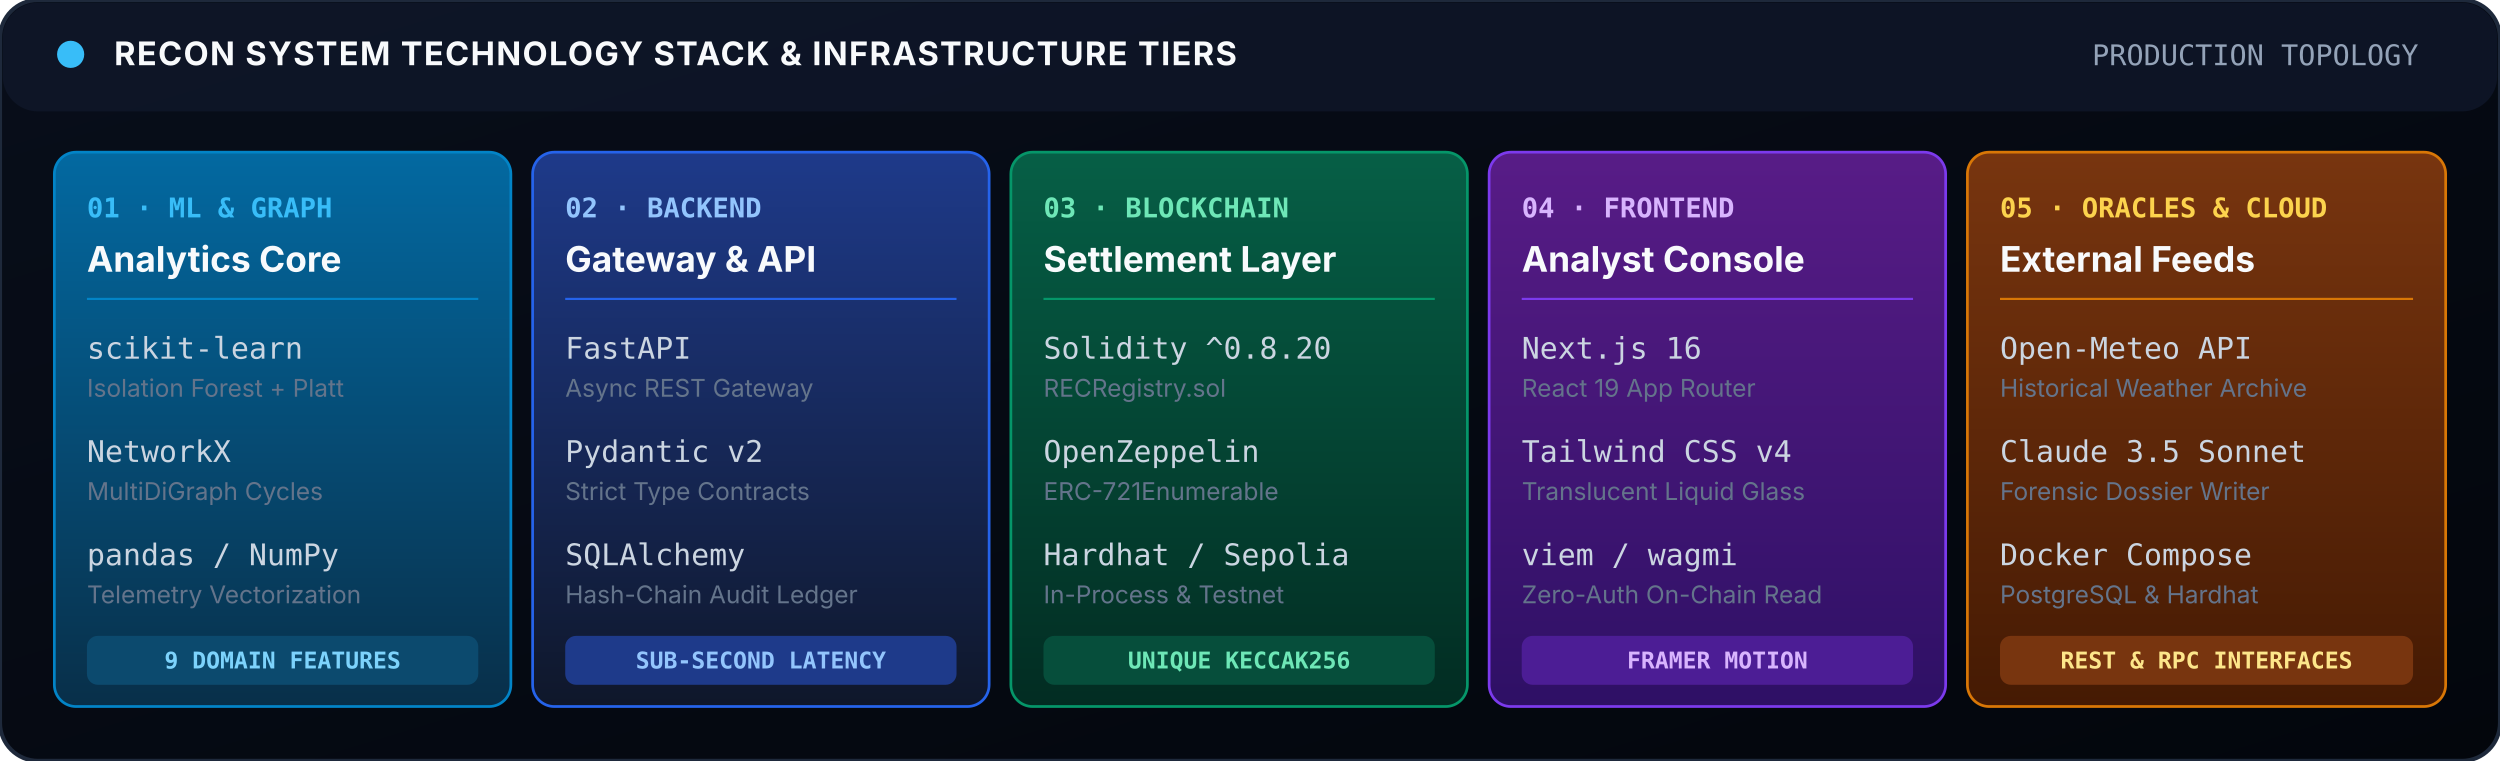
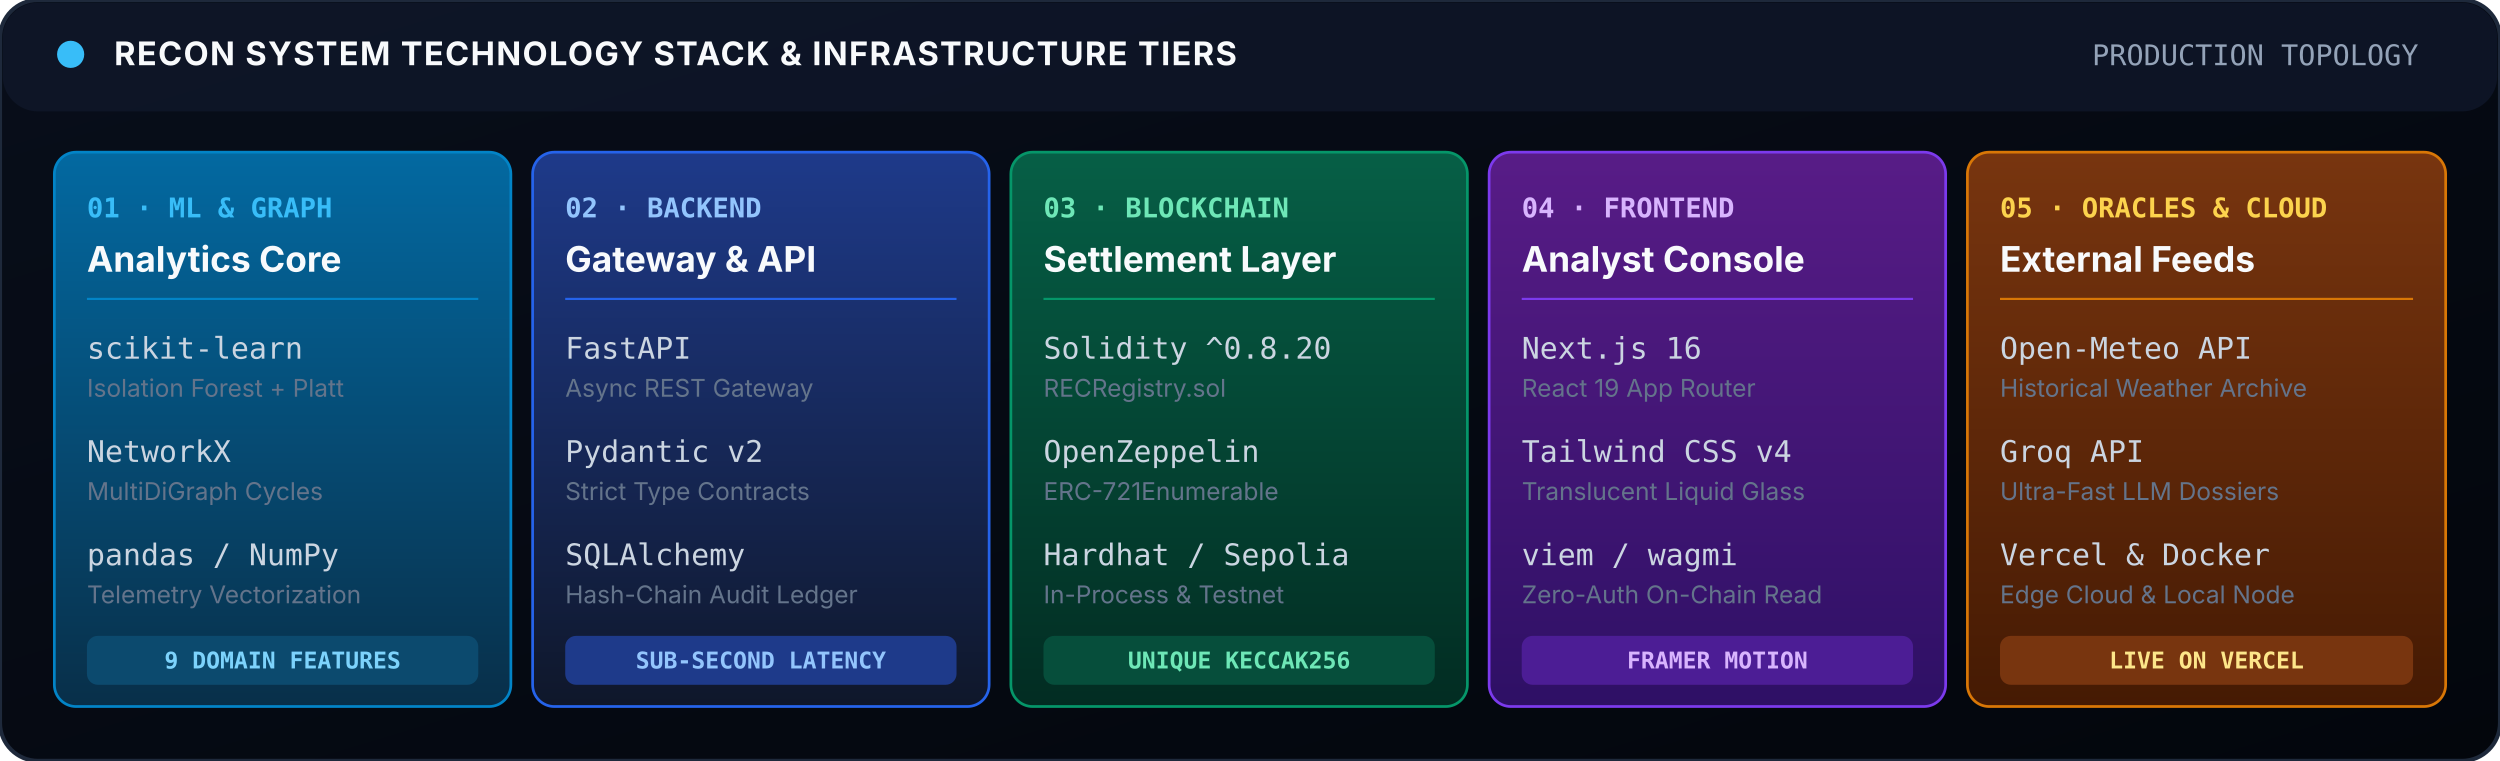
<svg xmlns="http://www.w3.org/2000/svg" viewBox="0 0 920 280" width="100%" height="100%">
  <defs>
    <linearGradient id="tsBg" x1="0%" y1="0%" x2="100%" y2="100%">
      <stop offset="0%" stop-color="#080e1a" />
      <stop offset="100%" stop-color="#03060c" />
    </linearGradient>
    <linearGradient id="gBlue" x1="0%" y1="0%" x2="0%" y2="100%">
      <stop offset="0%" stop-color="#1e3a8a" />
      <stop offset="100%" stop-color="#0f172a" />
    </linearGradient>
    <linearGradient id="gCyan" x1="0%" y1="0%" x2="0%" y2="100%">
      <stop offset="0%" stop-color="#0369a1" />
      <stop offset="100%" stop-color="#082f49" />
    </linearGradient>
    <linearGradient id="gEmerald" x1="0%" y1="0%" x2="0%" y2="100%">
      <stop offset="0%" stop-color="#065f46" />
      <stop offset="100%" stop-color="#022c22" />
    </linearGradient>
    <linearGradient id="gPurple" x1="0%" y1="0%" x2="0%" y2="100%">
      <stop offset="0%" stop-color="#581c87" />
      <stop offset="100%" stop-color="#2e1065" />
    </linearGradient>
    <linearGradient id="gAmber" x1="0%" y1="0%" x2="0%" y2="100%">
      <stop offset="0%" stop-color="#78350f" />
      <stop offset="100%" stop-color="#451a03" />
    </linearGradient>
  </defs>
  <style>
    .mono { font-family: 'JetBrains Mono', 'SFMono-Regular', Consolas, monospace; }
    .sans { font-family: -apple-system, BlinkMacSystemFont, 'Segoe UI', Inter, Roboto, sans-serif; }
  </style>
  <rect width="920" height="280" rx="14" fill="url(#tsBg)" stroke="#1e293b" stroke-width="1.5" />
  <rect x="1" y="1" width="918" height="40" rx="13" fill="#0f172a" fill-opacity="0.8" />
  <circle cx="26" cy="20" r="5" fill="#38bdf8" />
  <text x="42" y="24" fill="#f8fafc" font-size="12" font-weight="700" class="sans" letter-spacing="0.5">RECON SYSTEM TECHNOLOGY STACK &amp; INFRASTRUCTURE TIERS</text>
  <text x="890" y="24" fill="#94a3b8" font-size="10.5" class="mono" text-anchor="end">PRODUCTION TOPOLOGY</text>
  <g transform="translate(20, 56)">
    <rect width="168" height="204" rx="8" fill="url(#gCyan)" stroke="#0284c7" stroke-width="1" />
    <text x="12" y="24" fill="#38bdf8" font-size="10" font-weight="700" class="mono">01 · ML &amp; GRAPH</text>
    <text x="12" y="44" fill="#f8fafc" font-size="13" font-weight="700" class="sans">Analytics Core</text>
    <line x1="12" y1="54" x2="156" y2="54" stroke="#0284c7" stroke-width="0.8" />
    <text x="12" y="76" fill="#cbd5e1" font-size="11" class="mono">scikit-learn</text>
    <text x="12" y="90" fill="#64748b" font-size="9" class="sans">Isolation Forest + Platt</text>
    <text x="12" y="114" fill="#cbd5e1" font-size="11" class="mono">NetworkX</text>
    <text x="12" y="128" fill="#64748b" font-size="9" class="sans">MultiDiGraph Cycles</text>
    <text x="12" y="152" fill="#cbd5e1" font-size="11" class="mono">pandas / NumPy</text>
    <text x="12" y="166" fill="#64748b" font-size="9" class="sans">Telemetry Vectorization</text>
    <rect x="12" y="178" width="144" height="18" rx="4" fill="#0c4a6e" />
    <text x="84" y="190" fill="#7dd3fc" font-size="8.5" font-weight="700" class="mono" text-anchor="middle">9 DOMAIN FEATURES</text>
  </g>
  <g transform="translate(196, 56)">
    <rect width="168" height="204" rx="8" fill="url(#gBlue)" stroke="#2563eb" stroke-width="1" />
    <text x="12" y="24" fill="#93c5fd" font-size="10" font-weight="700" class="mono">02 · BACKEND</text>
    <text x="12" y="44" fill="#f8fafc" font-size="13" font-weight="700" class="sans">Gateway &amp; API</text>
    <line x1="12" y1="54" x2="156" y2="54" stroke="#2563eb" stroke-width="0.8" />
    <text x="12" y="76" fill="#cbd5e1" font-size="11" class="mono">FastAPI</text>
    <text x="12" y="90" fill="#64748b" font-size="9" class="sans">Async REST Gateway</text>
    <text x="12" y="114" fill="#cbd5e1" font-size="11" class="mono">Pydantic v2</text>
    <text x="12" y="128" fill="#64748b" font-size="9" class="sans">Strict Type Contracts</text>
    <text x="12" y="152" fill="#cbd5e1" font-size="11" class="mono">SQLAlchemy</text>
    <text x="12" y="166" fill="#64748b" font-size="9" class="sans">Hash-Chain Audit Ledger</text>
    <rect x="12" y="178" width="144" height="18" rx="4" fill="#1e3a8a" />
    <text x="84" y="190" fill="#93c5fd" font-size="8.5" font-weight="700" class="mono" text-anchor="middle">SUB-SECOND LATENCY</text>
  </g>
  <g transform="translate(372, 56)">
    <rect width="168" height="204" rx="8" fill="url(#gEmerald)" stroke="#059669" stroke-width="1" />
    <text x="12" y="24" fill="#6ee7b7" font-size="10" font-weight="700" class="mono">03 · BLOCKCHAIN</text>
    <text x="12" y="44" fill="#f8fafc" font-size="13" font-weight="700" class="sans">Settlement Layer</text>
    <line x1="12" y1="54" x2="156" y2="54" stroke="#059669" stroke-width="0.8" />
    <text x="12" y="76" fill="#cbd5e1" font-size="11" class="mono">Solidity ^0.8.20</text>
    <text x="12" y="90" fill="#64748b" font-size="9" class="sans">RECRegistry.sol</text>
    <text x="12" y="114" fill="#cbd5e1" font-size="11" class="mono">OpenZeppelin</text>
    <text x="12" y="128" fill="#64748b" font-size="9" class="sans">ERC-721Enumerable</text>
    <text x="12" y="152" fill="#cbd5e1" font-size="11" class="mono">Hardhat / Sepolia</text>
    <text x="12" y="166" fill="#64748b" font-size="9" class="sans">In-Process &amp; Testnet</text>
    <rect x="12" y="178" width="144" height="18" rx="4" fill="#064e3b" />
    <text x="84" y="190" fill="#6ee7b7" font-size="8.5" font-weight="700" class="mono" text-anchor="middle">UNIQUE KECCAK256</text>
  </g>
  <g transform="translate(548, 56)">
    <rect width="168" height="204" rx="8" fill="url(#gPurple)" stroke="#7c3aed" stroke-width="1" />
    <text x="12" y="24" fill="#d8b4fe" font-size="10" font-weight="700" class="mono">04 · FRONTEND</text>
    <text x="12" y="44" fill="#f8fafc" font-size="13" font-weight="700" class="sans">Analyst Console</text>
    <line x1="12" y1="54" x2="156" y2="54" stroke="#7c3aed" stroke-width="0.8" />
    <text x="12" y="76" fill="#cbd5e1" font-size="11" class="mono">Next.js 16</text>
    <text x="12" y="90" fill="#64748b" font-size="9" class="sans">React 19 App Router</text>
    <text x="12" y="114" fill="#cbd5e1" font-size="11" class="mono">Tailwind CSS v4</text>
    <text x="12" y="128" fill="#64748b" font-size="9" class="sans">Translucent Liquid Glass</text>
    <text x="12" y="152" fill="#cbd5e1" font-size="11" class="mono">viem / wagmi</text>
    <text x="12" y="166" fill="#64748b" font-size="9" class="sans">Zero-Auth On-Chain Read</text>
    <rect x="12" y="178" width="144" height="18" rx="4" fill="#4c1d95" />
    <text x="84" y="190" fill="#d8b4fe" font-size="8.5" font-weight="700" class="mono" text-anchor="middle">FRAMER MOTION</text>
  </g>
  <g transform="translate(724, 56)">
    <rect width="176" height="204" rx="8" fill="url(#gAmber)" stroke="#d97706" stroke-width="1" />
    <text x="12" y="24" fill="#fcd34d" font-size="10" font-weight="700" class="mono">05 · ORACLES &amp; CLOUD</text>
    <text x="12" y="44" fill="#f8fafc" font-size="13" font-weight="700" class="sans">External Feeds</text>
    <line x1="12" y1="54" x2="164" y2="54" stroke="#d97706" stroke-width="0.8" />
    <text x="12" y="76" fill="#cbd5e1" font-size="11" class="mono">Open-Meteo API</text>
    <text x="12" y="90" fill="#64748b" font-size="9" class="sans">Historical Weather Archive</text>
-     <text x="12" y="114" fill="#cbd5e1" font-size="11" class="mono">Claude 3.5 Sonnet</text>
-     <text x="12" y="128" fill="#64748b" font-size="9" class="sans">Forensic Dossier Writer</text>
-     <text x="12" y="152" fill="#cbd5e1" font-size="11" class="mono">Docker Compose</text>
-     <text x="12" y="166" fill="#64748b" font-size="9" class="sans">PostgreSQL &amp; Hardhat</text>
+     <text x="12" y="114" fill="#cbd5e1" font-size="11" class="mono">Groq API</text>
+     <text x="12" y="128" fill="#64748b" font-size="9" class="sans">Ultra-Fast LLM Dossiers</text>
+     <text x="12" y="152" fill="#cbd5e1" font-size="11" class="mono">Vercel &amp; Docker</text>
+     <text x="12" y="166" fill="#64748b" font-size="9" class="sans">Edge Cloud &amp; Local Node</text>
    <rect x="12" y="178" width="152" height="18" rx="4" fill="#78350f" />
-     <text x="88" y="190" fill="#fde68a" font-size="8.5" font-weight="700" class="mono" text-anchor="middle">REST &amp; RPC INTERFACES</text>
+     <text x="88" y="190" fill="#fde68a" font-size="8.5" font-weight="700" class="mono" text-anchor="middle">LIVE ON VERCEL</text>
  </g>
</svg>
